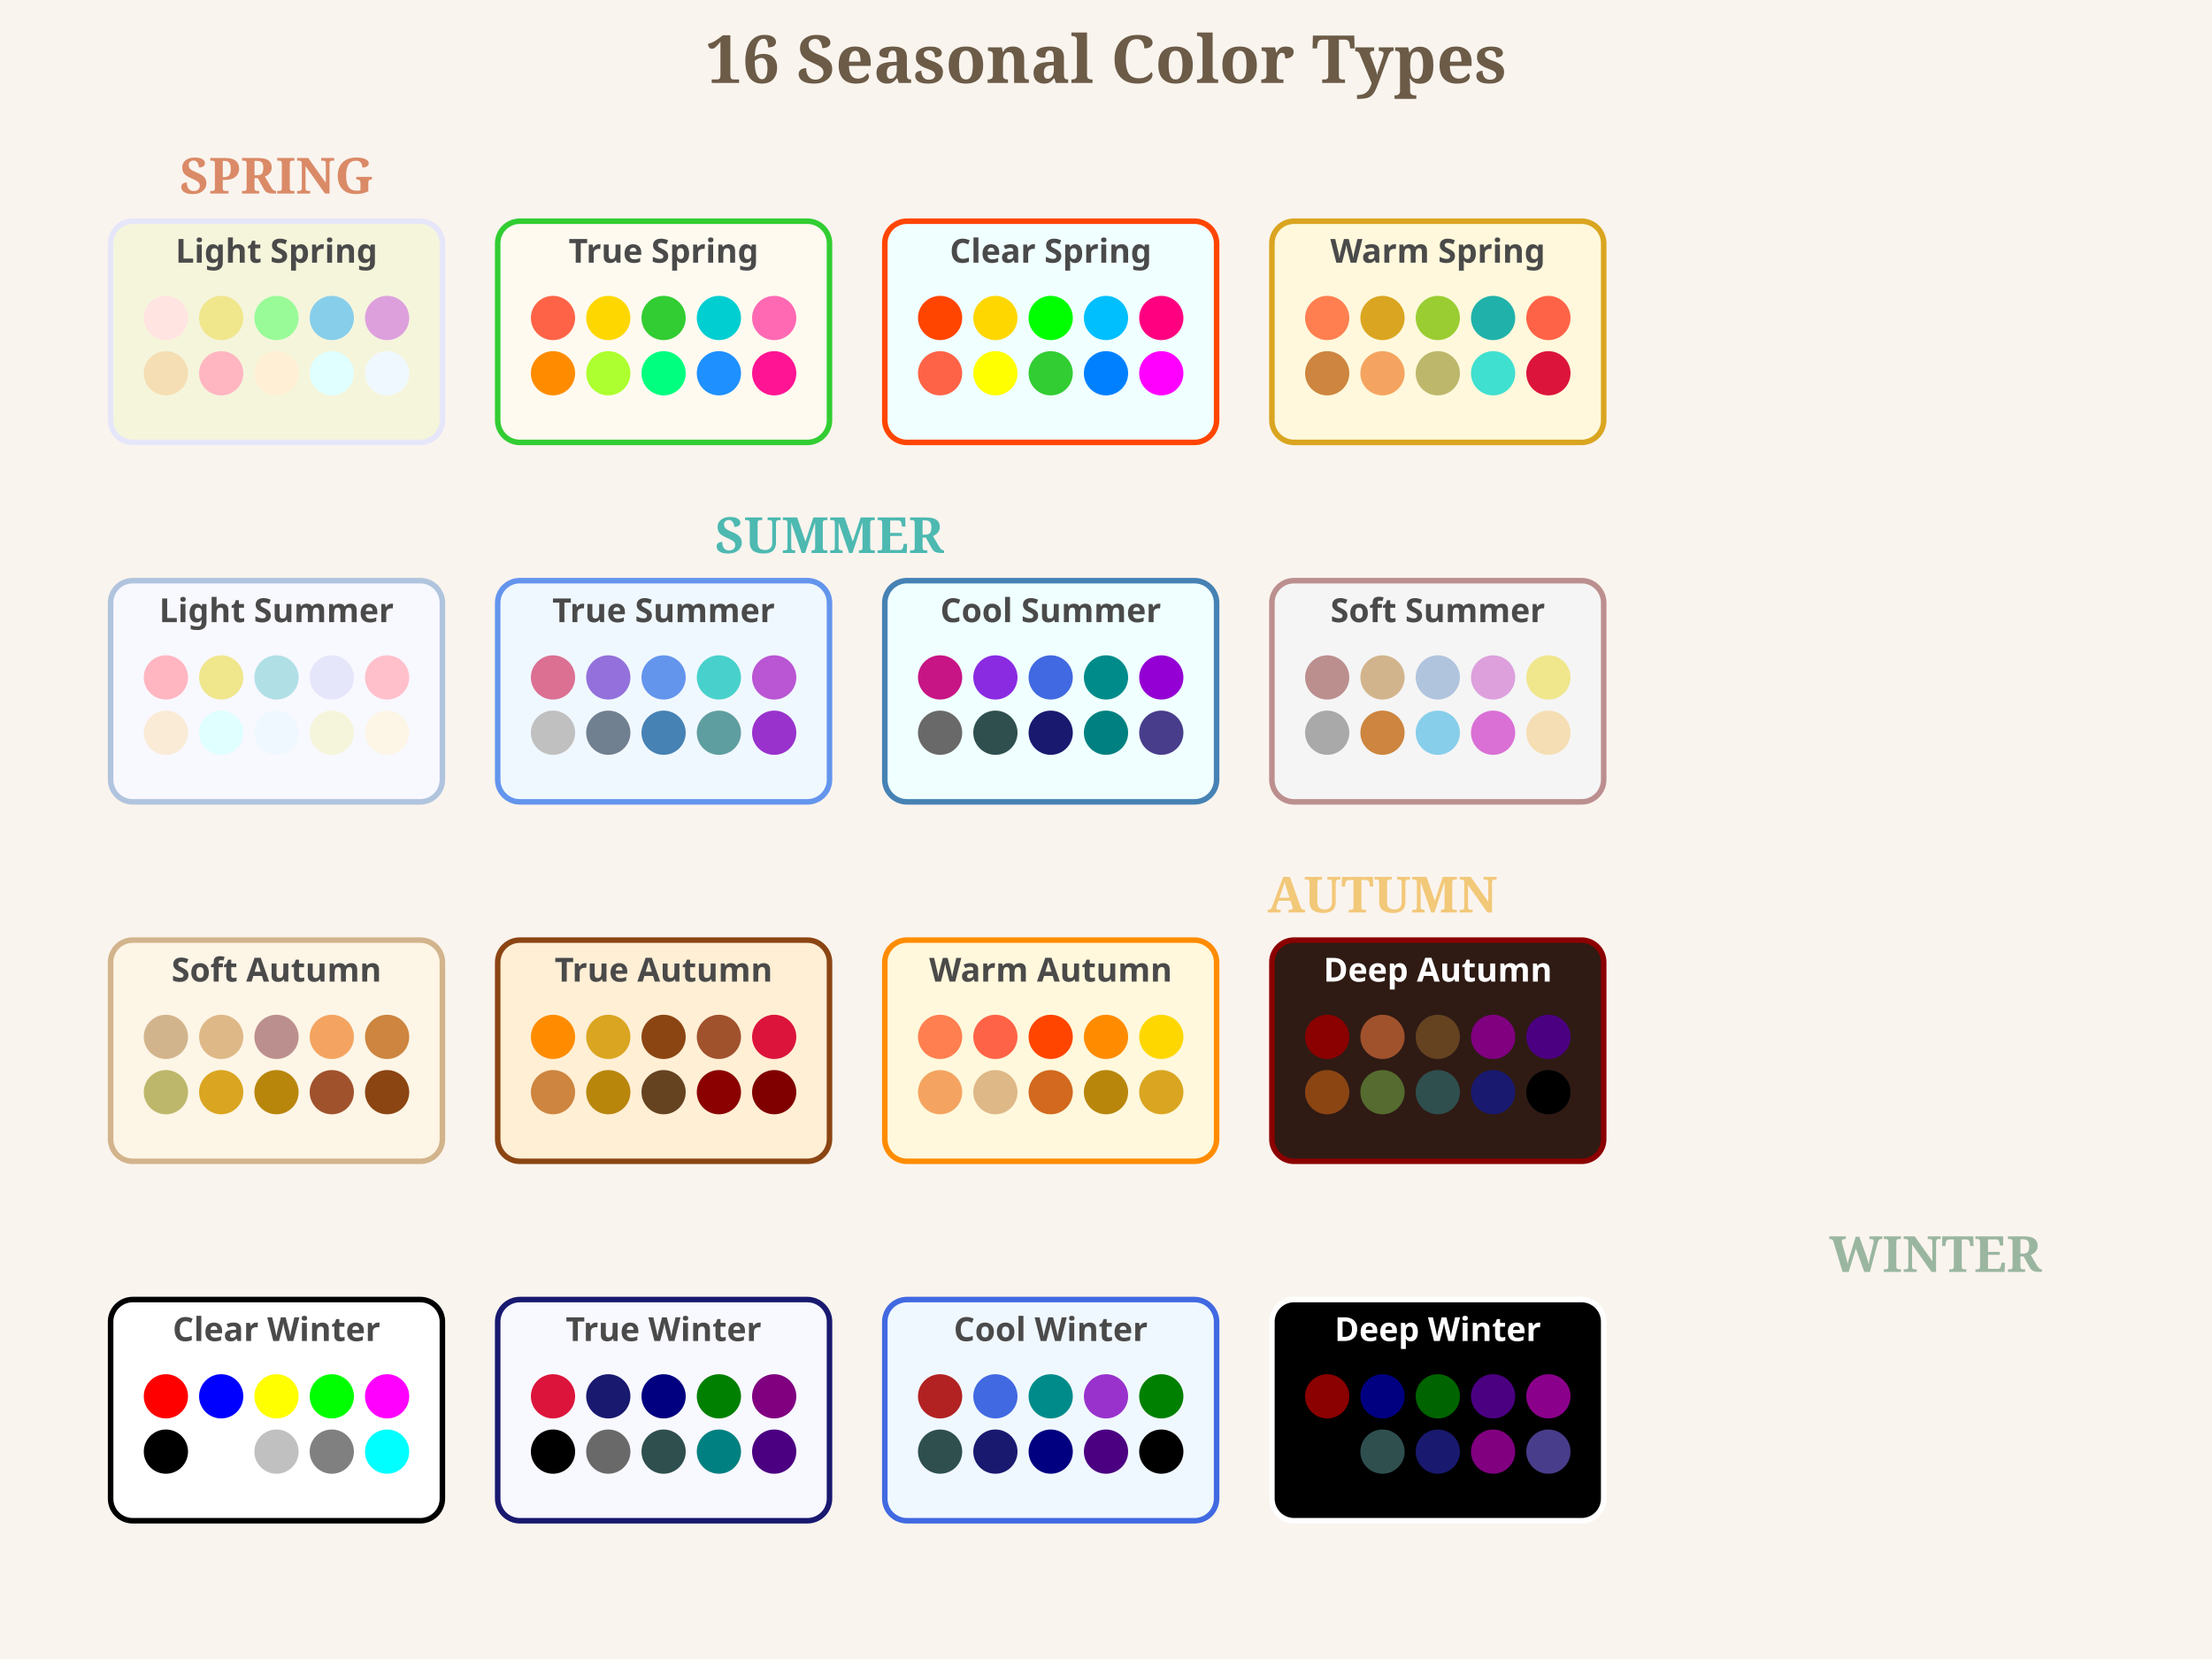
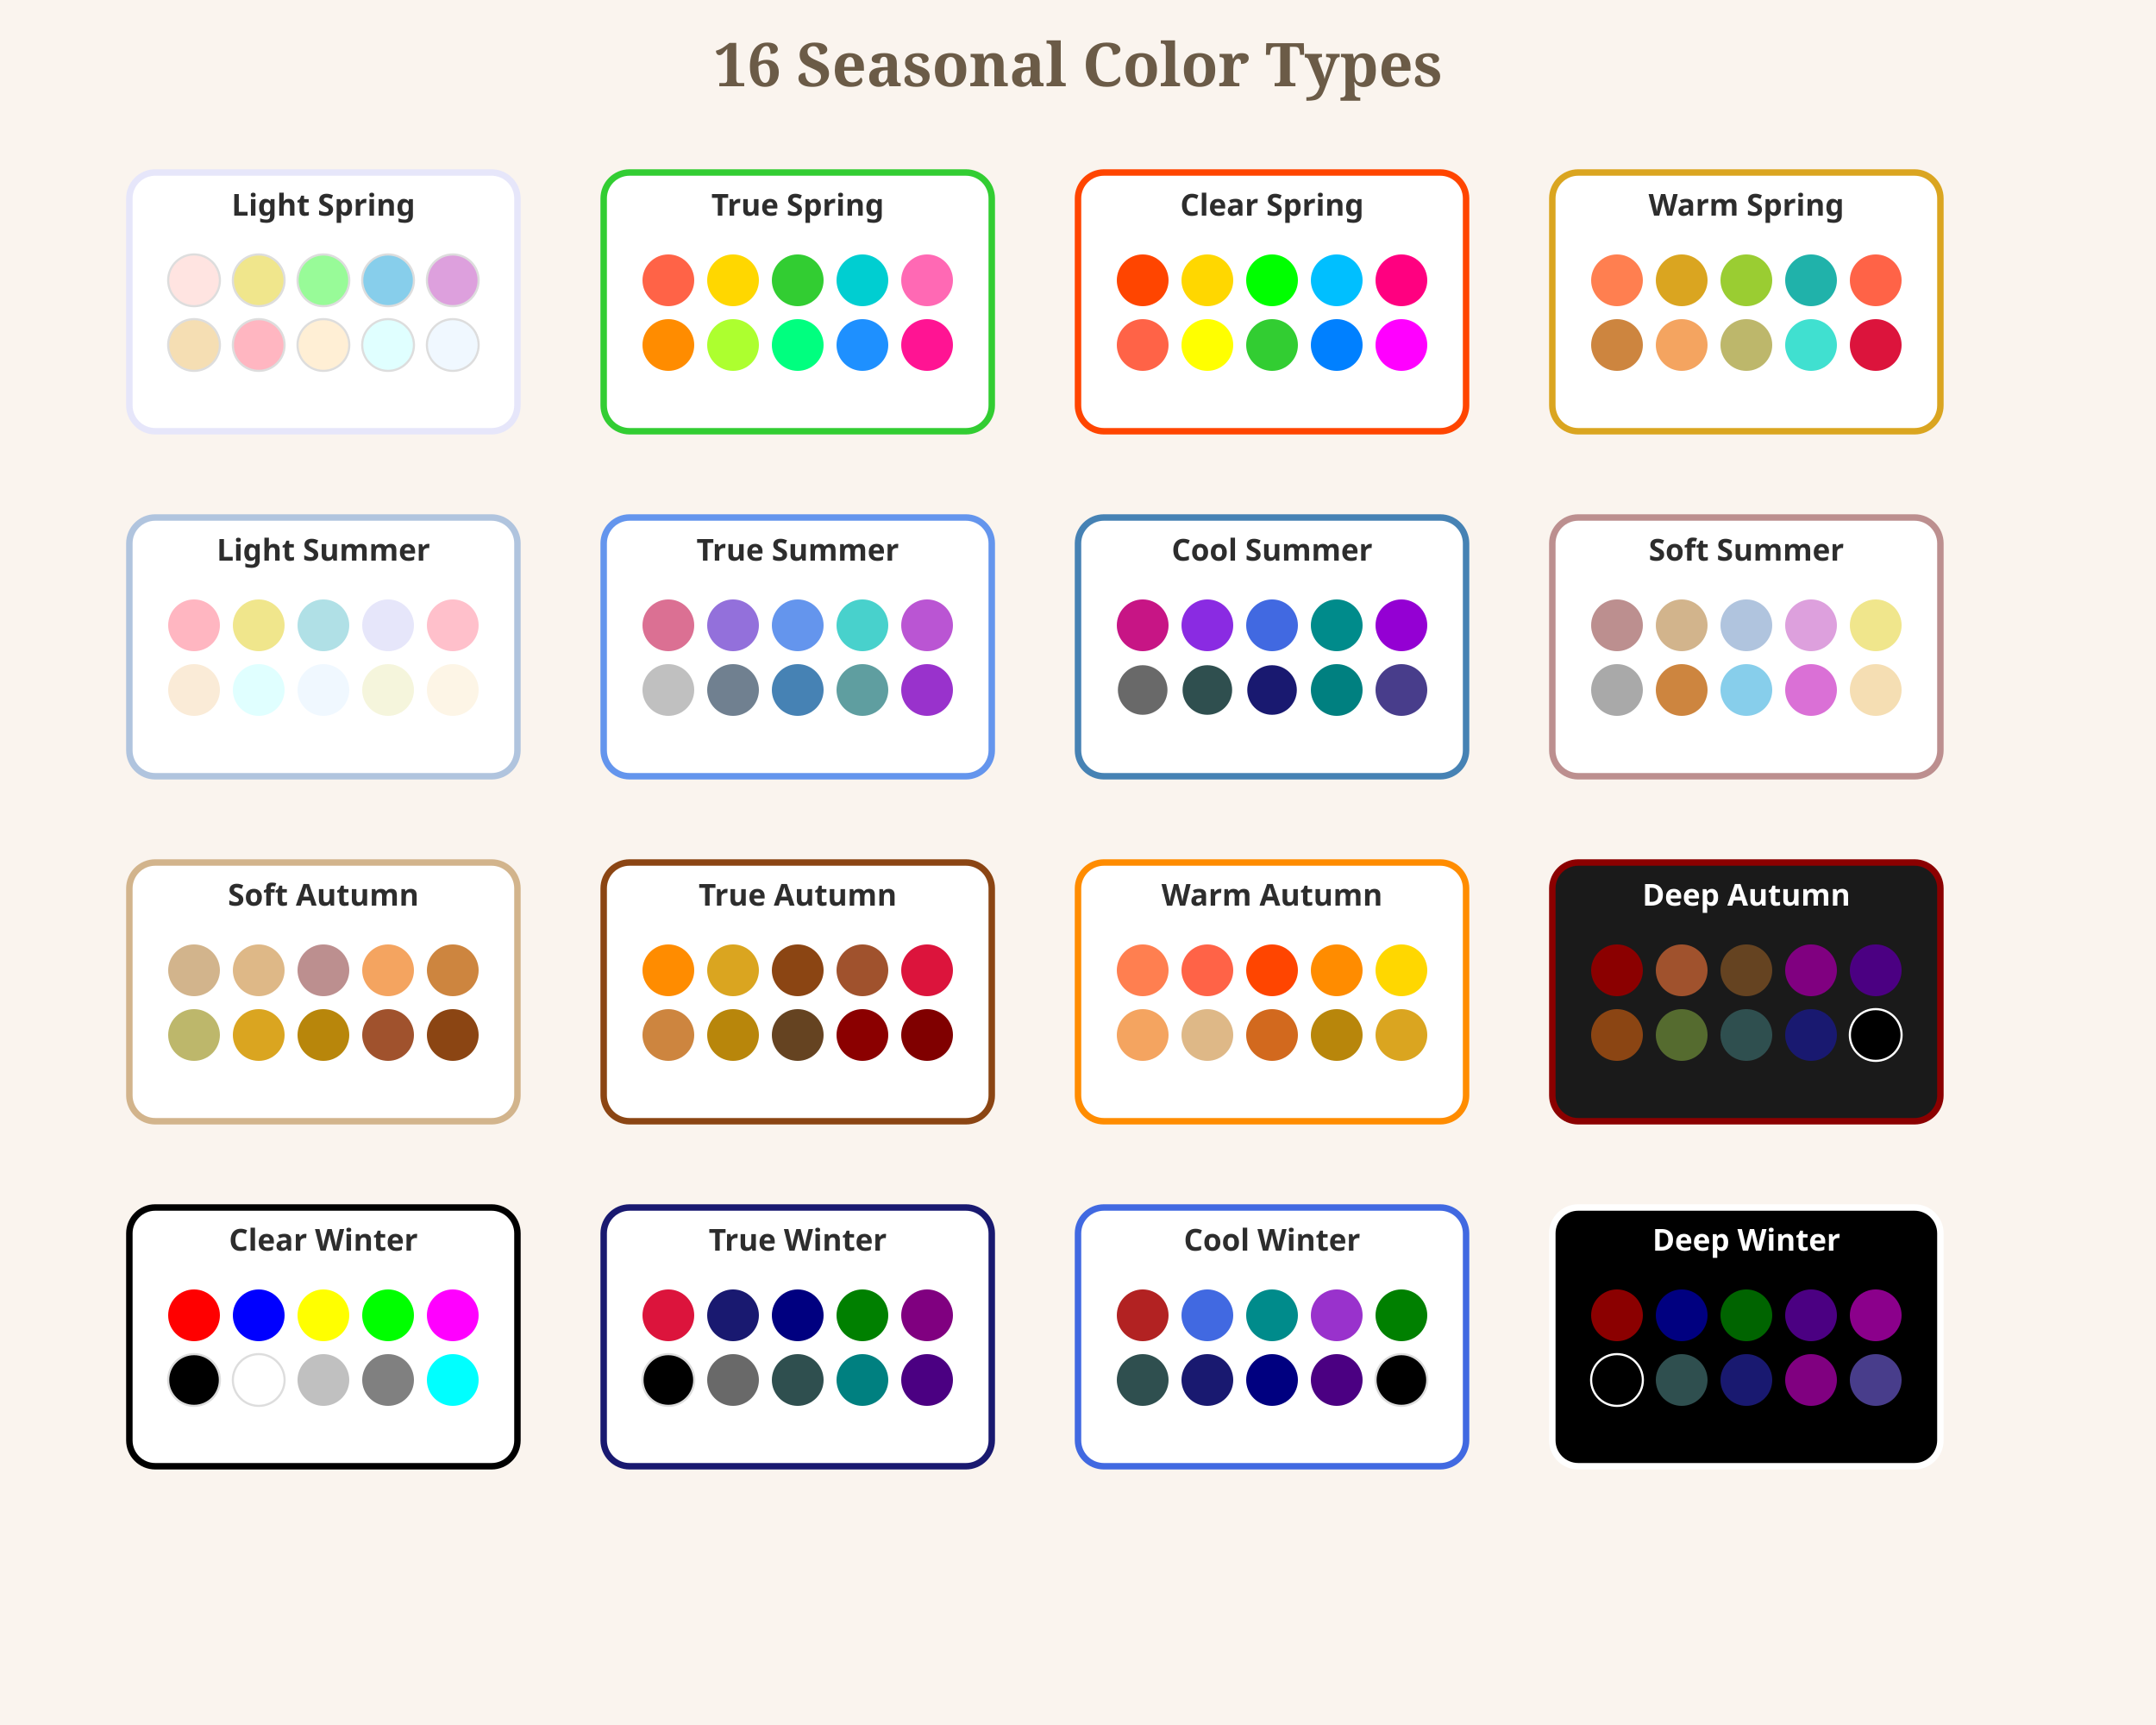
- <svg xmlns="http://www.w3.org/2000/svg" width="800" height="600" viewBox="0 0 800 600">
-   <rect width="800" height="600" fill="#FAF4EE" />
-   <text x="400" y="30" text-anchor="middle" font-family="serif" font-size="24" font-weight="bold" fill="#6B5B47">16 Seasonal Color Types</text>
-   <text x="100" y="70" text-anchor="middle" font-family="serif" font-size="18" font-weight="bold" fill="#DA8A67">SPRING</text>
-   <g transform="translate(40, 80)">
-     <rect x="0" y="0" width="120" height="80" fill="#F5F5DC" stroke="#E6E6FA" stroke-width="2" rx="8" />
-     <text x="60" y="15" text-anchor="middle" font-family="sans-serif" font-size="12" font-weight="bold" fill="#4A4A4A">Light Spring</text>
-     <circle cx="20" cy="35" r="8" fill="#FFE4E1" />
-     <circle cx="40" cy="35" r="8" fill="#F0E68C" />
-     <circle cx="60" cy="35" r="8" fill="#98FB98" />
-     <circle cx="80" cy="35" r="8" fill="#87CEEB" />
-     <circle cx="100" cy="35" r="8" fill="#DDA0DD" />
-     <circle cx="20" cy="55" r="8" fill="#F5DEB3" />
-     <circle cx="40" cy="55" r="8" fill="#FFB6C1" />
-     <circle cx="60" cy="55" r="8" fill="#FFEFD5" />
-     <circle cx="80" cy="55" r="8" fill="#E0FFFF" />
-     <circle cx="100" cy="55" r="8" fill="#F0F8FF" />
-   </g>
-   <g transform="translate(180, 80)">
-     <rect x="0" y="0" width="120" height="80" fill="#FFFAF0" stroke="#32CD32" stroke-width="2" rx="8" />
-     <text x="60" y="15" text-anchor="middle" font-family="sans-serif" font-size="12" font-weight="bold" fill="#4A4A4A">True Spring</text>
-     <circle cx="20" cy="35" r="8" fill="#FF6347" />
-     <circle cx="40" cy="35" r="8" fill="#FFD700" />
-     <circle cx="60" cy="35" r="8" fill="#32CD32" />
-     <circle cx="80" cy="35" r="8" fill="#00CED1" />
-     <circle cx="100" cy="35" r="8" fill="#FF69B4" />
-     <circle cx="20" cy="55" r="8" fill="#FF8C00" />
-     <circle cx="40" cy="55" r="8" fill="#ADFF2F" />
-     <circle cx="60" cy="55" r="8" fill="#00FF7F" />
-     <circle cx="80" cy="55" r="8" fill="#1E90FF" />
-     <circle cx="100" cy="55" r="8" fill="#FF1493" />
-   </g>
-   <g transform="translate(320, 80)">
-     <rect x="0" y="0" width="120" height="80" fill="#F0FFFF" stroke="#FF4500" stroke-width="2" rx="8" />
-     <text x="60" y="15" text-anchor="middle" font-family="sans-serif" font-size="12" font-weight="bold" fill="#4A4A4A">Clear Spring</text>
-     <circle cx="20" cy="35" r="8" fill="#FF4500" />
-     <circle cx="40" cy="35" r="8" fill="#FFD700" />
-     <circle cx="60" cy="35" r="8" fill="#00FF00" />
-     <circle cx="80" cy="35" r="8" fill="#00BFFF" />
-     <circle cx="100" cy="35" r="8" fill="#FF0080" />
-     <circle cx="20" cy="55" r="8" fill="#FF6347" />
-     <circle cx="40" cy="55" r="8" fill="#FFFF00" />
-     <circle cx="60" cy="55" r="8" fill="#32CD32" />
-     <circle cx="80" cy="55" r="8" fill="#0080FF" />
-     <circle cx="100" cy="55" r="8" fill="#FF00FF" />
-   </g>
-   <g transform="translate(460, 80)">
-     <rect x="0" y="0" width="120" height="80" fill="#FFF8DC" stroke="#DAA520" stroke-width="2" rx="8" />
-     <text x="60" y="15" text-anchor="middle" font-family="sans-serif" font-size="12" font-weight="bold" fill="#4A4A4A">Warm Spring</text>
-     <circle cx="20" cy="35" r="8" fill="#FF7F50" />
-     <circle cx="40" cy="35" r="8" fill="#DAA520" />
-     <circle cx="60" cy="35" r="8" fill="#9ACD32" />
-     <circle cx="80" cy="35" r="8" fill="#20B2AA" />
-     <circle cx="100" cy="35" r="8" fill="#FF6347" />
-     <circle cx="20" cy="55" r="8" fill="#CD853F" />
-     <circle cx="40" cy="55" r="8" fill="#F4A460" />
-     <circle cx="60" cy="55" r="8" fill="#BDB76B" />
-     <circle cx="80" cy="55" r="8" fill="#40E0D0" />
-     <circle cx="100" cy="55" r="8" fill="#DC143C" />
-   </g>
-   <text x="300" y="200" text-anchor="middle" font-family="serif" font-size="18" font-weight="bold" fill="#4DB9B1">SUMMER</text>
-   <g transform="translate(40, 210)">
-     <rect x="0" y="0" width="120" height="80" fill="#F8F8FF" stroke="#B0C4DE" stroke-width="2" rx="8" />
-     <text x="60" y="15" text-anchor="middle" font-family="sans-serif" font-size="12" font-weight="bold" fill="#4A4A4A">Light Summer</text>
-     <circle cx="20" cy="35" r="8" fill="#FFB6C1" />
-     <circle cx="40" cy="35" r="8" fill="#F0E68C" />
-     <circle cx="60" cy="35" r="8" fill="#B0E0E6" />
-     <circle cx="80" cy="35" r="8" fill="#E6E6FA" />
-     <circle cx="100" cy="35" r="8" fill="#FFC0CB" />
-     <circle cx="20" cy="55" r="8" fill="#FAEBD7" />
-     <circle cx="40" cy="55" r="8" fill="#E0FFFF" />
-     <circle cx="60" cy="55" r="8" fill="#F0F8FF" />
-     <circle cx="80" cy="55" r="8" fill="#F5F5DC" />
-     <circle cx="100" cy="55" r="8" fill="#FDF5E6" />
-   </g>
-   <g transform="translate(180, 210)">
-     <rect x="0" y="0" width="120" height="80" fill="#F0F8FF" stroke="#6495ED" stroke-width="2" rx="8" />
-     <text x="60" y="15" text-anchor="middle" font-family="sans-serif" font-size="12" font-weight="bold" fill="#4A4A4A">True Summer</text>
-     <circle cx="20" cy="35" r="8" fill="#DB7093" />
-     <circle cx="40" cy="35" r="8" fill="#9370DB" />
-     <circle cx="60" cy="35" r="8" fill="#6495ED" />
-     <circle cx="80" cy="35" r="8" fill="#48D1CC" />
-     <circle cx="100" cy="35" r="8" fill="#BA55D3" />
-     <circle cx="20" cy="55" r="8" fill="#C0C0C0" />
-     <circle cx="40" cy="55" r="8" fill="#708090" />
-     <circle cx="60" cy="55" r="8" fill="#4682B4" />
-     <circle cx="80" cy="55" r="8" fill="#5F9EA0" />
-     <circle cx="100" cy="55" r="8" fill="#9932CC" />
-   </g>
-   <g transform="translate(320, 210)">
-     <rect x="0" y="0" width="120" height="80" fill="#F0FFFF" stroke="#4682B4" stroke-width="2" rx="8" />
-     <text x="60" y="15" text-anchor="middle" font-family="sans-serif" font-size="12" font-weight="bold" fill="#4A4A4A">Cool Summer</text>
-     <circle cx="20" cy="35" r="8" fill="#C71585" />
-     <circle cx="40" cy="35" r="8" fill="#8A2BE2" />
-     <circle cx="60" cy="35" r="8" fill="#4169E1" />
-     <circle cx="80" cy="35" r="8" fill="#008B8B" />
-     <circle cx="100" cy="35" r="8" fill="#9400D3" />
-     <circle cx="20" cy="55" r="8" fill="#696969" />
-     <circle cx="40" cy="55" r="8" fill="#2F4F4F" />
-     <circle cx="60" cy="55" r="8" fill="#191970" />
-     <circle cx="80" cy="55" r="8" fill="#008080" />
-     <circle cx="100" cy="55" r="8" fill="#483D8B" />
-   </g>
-   <g transform="translate(460, 210)">
-     <rect x="0" y="0" width="120" height="80" fill="#F5F5F5" stroke="#BC8F8F" stroke-width="2" rx="8" />
-     <text x="60" y="15" text-anchor="middle" font-family="sans-serif" font-size="12" font-weight="bold" fill="#4A4A4A">Soft Summer</text>
-     <circle cx="20" cy="35" r="8" fill="#BC8F8F" />
-     <circle cx="40" cy="35" r="8" fill="#D2B48C" />
-     <circle cx="60" cy="35" r="8" fill="#B0C4DE" />
-     <circle cx="80" cy="35" r="8" fill="#DDA0DD" />
-     <circle cx="100" cy="35" r="8" fill="#F0E68C" />
-     <circle cx="20" cy="55" r="8" fill="#A9A9A9" />
-     <circle cx="40" cy="55" r="8" fill="#CD853F" />
-     <circle cx="60" cy="55" r="8" fill="#87CEEB" />
-     <circle cx="80" cy="55" r="8" fill="#DA70D6" />
-     <circle cx="100" cy="55" r="8" fill="#F5DEB3" />
-   </g>
-   <text x="500" y="330" text-anchor="middle" font-family="serif" font-size="18" font-weight="bold" fill="#F2C879">AUTUMN</text>
-   <g transform="translate(40, 340)">
-     <rect x="0" y="0" width="120" height="80" fill="#FDF5E6" stroke="#D2B48C" stroke-width="2" rx="8" />
-     <text x="60" y="15" text-anchor="middle" font-family="sans-serif" font-size="12" font-weight="bold" fill="#4A4A4A">Soft Autumn</text>
-     <circle cx="20" cy="35" r="8" fill="#D2B48C" />
-     <circle cx="40" cy="35" r="8" fill="#DEB887" />
-     <circle cx="60" cy="35" r="8" fill="#BC8F8F" />
-     <circle cx="80" cy="35" r="8" fill="#F4A460" />
-     <circle cx="100" cy="35" r="8" fill="#CD853F" />
-     <circle cx="20" cy="55" r="8" fill="#BDB76B" />
-     <circle cx="40" cy="55" r="8" fill="#DAA520" />
-     <circle cx="60" cy="55" r="8" fill="#B8860B" />
-     <circle cx="80" cy="55" r="8" fill="#A0522D" />
-     <circle cx="100" cy="55" r="8" fill="#8B4513" />
-   </g>
-   <g transform="translate(180, 340)">
-     <rect x="0" y="0" width="120" height="80" fill="#FFEFD5" stroke="#8B4513" stroke-width="2" rx="8" />
-     <text x="60" y="15" text-anchor="middle" font-family="sans-serif" font-size="12" font-weight="bold" fill="#4A4A4A">True Autumn</text>
-     <circle cx="20" cy="35" r="8" fill="#FF8C00" />
-     <circle cx="40" cy="35" r="8" fill="#DAA520" />
-     <circle cx="60" cy="35" r="8" fill="#8B4513" />
-     <circle cx="80" cy="35" r="8" fill="#A0522D" />
-     <circle cx="100" cy="35" r="8" fill="#DC143C" />
-     <circle cx="20" cy="55" r="8" fill="#CD853F" />
-     <circle cx="40" cy="55" r="8" fill="#B8860B" />
-     <circle cx="60" cy="55" r="8" fill="#654321" />
-     <circle cx="80" cy="55" r="8" fill="#8B0000" />
-     <circle cx="100" cy="55" r="8" fill="#800000" />
-   </g>
-   <g transform="translate(320, 340)">
-     <rect x="0" y="0" width="120" height="80" fill="#FFF8DC" stroke="#FF8C00" stroke-width="2" rx="8" />
-     <text x="60" y="15" text-anchor="middle" font-family="sans-serif" font-size="12" font-weight="bold" fill="#4A4A4A">Warm Autumn</text>
-     <circle cx="20" cy="35" r="8" fill="#FF7F50" />
-     <circle cx="40" cy="35" r="8" fill="#FF6347" />
-     <circle cx="60" cy="35" r="8" fill="#FF4500" />
-     <circle cx="80" cy="35" r="8" fill="#FF8C00" />
-     <circle cx="100" cy="35" r="8" fill="#FFD700" />
-     <circle cx="20" cy="55" r="8" fill="#F4A460" />
-     <circle cx="40" cy="55" r="8" fill="#DEB887" />
-     <circle cx="60" cy="55" r="8" fill="#D2691E" />
-     <circle cx="80" cy="55" r="8" fill="#B8860B" />
-     <circle cx="100" cy="55" r="8" fill="#DAA520" />
-   </g>
-   <g transform="translate(460, 340)">
-     <rect x="0" y="0" width="120" height="80" fill="#2F1B14" stroke="#8B0000" stroke-width="2" rx="8" />
-     <text x="60" y="15" text-anchor="middle" font-family="sans-serif" font-size="12" font-weight="bold" fill="#FFFFFF">Deep Autumn</text>
-     <circle cx="20" cy="35" r="8" fill="#8B0000" />
-     <circle cx="40" cy="35" r="8" fill="#A0522D" />
-     <circle cx="60" cy="35" r="8" fill="#654321" />
-     <circle cx="80" cy="35" r="8" fill="#800080" />
-     <circle cx="100" cy="35" r="8" fill="#4B0082" />
-     <circle cx="20" cy="55" r="8" fill="#8B4513" />
-     <circle cx="40" cy="55" r="8" fill="#556B2F" />
-     <circle cx="60" cy="55" r="8" fill="#2F4F4F" />
-     <circle cx="80" cy="55" r="8" fill="#191970" />
-     <circle cx="100" cy="55" r="8" fill="#000000" />
-   </g>
-   <text x="700" y="460" text-anchor="middle" font-family="serif" font-size="18" font-weight="bold" fill="#9AB6A0">WINTER</text>
-   <g transform="translate(40, 470)">
-     <rect x="0" y="0" width="120" height="80" fill="#FFFFFF" stroke="#000000" stroke-width="2" rx="8" />
-     <text x="60" y="15" text-anchor="middle" font-family="sans-serif" font-size="12" font-weight="bold" fill="#4A4A4A">Clear Winter</text>
-     <circle cx="20" cy="35" r="8" fill="#FF0000" />
-     <circle cx="40" cy="35" r="8" fill="#0000FF" />
-     <circle cx="60" cy="35" r="8" fill="#FFFF00" />
-     <circle cx="80" cy="35" r="8" fill="#00FF00" />
-     <circle cx="100" cy="35" r="8" fill="#FF00FF" />
-     <circle cx="20" cy="55" r="8" fill="#000000" />
-     <circle cx="40" cy="55" r="8" fill="#FFFFFF" />
-     <circle cx="60" cy="55" r="8" fill="#C0C0C0" />
-     <circle cx="80" cy="55" r="8" fill="#808080" />
-     <circle cx="100" cy="55" r="8" fill="#00FFFF" />
-   </g>
-   <g transform="translate(180, 470)">
-     <rect x="0" y="0" width="120" height="80" fill="#F8F8FF" stroke="#191970" stroke-width="2" rx="8" />
-     <text x="60" y="15" text-anchor="middle" font-family="sans-serif" font-size="12" font-weight="bold" fill="#4A4A4A">True Winter</text>
-     <circle cx="20" cy="35" r="8" fill="#DC143C" />
-     <circle cx="40" cy="35" r="8" fill="#191970" />
-     <circle cx="60" cy="35" r="8" fill="#000080" />
-     <circle cx="80" cy="35" r="8" fill="#008000" />
-     <circle cx="100" cy="35" r="8" fill="#800080" />
-     <circle cx="20" cy="55" r="8" fill="#000000" />
-     <circle cx="40" cy="55" r="8" fill="#696969" />
-     <circle cx="60" cy="55" r="8" fill="#2F4F4F" />
-     <circle cx="80" cy="55" r="8" fill="#008080" />
-     <circle cx="100" cy="55" r="8" fill="#4B0082" />
-   </g>
-   <g transform="translate(320, 470)">
-     <rect x="0" y="0" width="120" height="80" fill="#F0F8FF" stroke="#4169E1" stroke-width="2" rx="8" />
-     <text x="60" y="15" text-anchor="middle" font-family="sans-serif" font-size="12" font-weight="bold" fill="#4A4A4A">Cool Winter</text>
-     <circle cx="20" cy="35" r="8" fill="#B22222" />
-     <circle cx="40" cy="35" r="8" fill="#4169E1" />
-     <circle cx="60" cy="35" r="8" fill="#008B8B" />
-     <circle cx="80" cy="35" r="8" fill="#9932CC" />
-     <circle cx="100" cy="35" r="8" fill="#008000" />
-     <circle cx="20" cy="55" r="8" fill="#2F4F4F" />
-     <circle cx="40" cy="55" r="8" fill="#191970" />
-     <circle cx="60" cy="55" r="8" fill="#000080" />
-     <circle cx="80" cy="55" r="8" fill="#4B0082" />
-     <circle cx="100" cy="55" r="8" fill="#000000" />
-   </g>
-   <g transform="translate(460, 470)">
-     <rect x="0" y="0" width="120" height="80" fill="#000000" stroke="#FFFFFF" stroke-width="2" rx="8" />
-     <text x="60" y="15" text-anchor="middle" font-family="sans-serif" font-size="12" font-weight="bold" fill="#FFFFFF">Deep Winter</text>
-     <circle cx="20" cy="35" r="8" fill="#8B0000" />
-     <circle cx="40" cy="35" r="8" fill="#000080" />
-     <circle cx="60" cy="35" r="8" fill="#006400" />
-     <circle cx="80" cy="35" r="8" fill="#4B0082" />
-     <circle cx="100" cy="35" r="8" fill="#8B008B" />
-     <circle cx="20" cy="55" r="8" fill="#000000" />
-     <circle cx="40" cy="55" r="8" fill="#2F4F4F" />
-     <circle cx="60" cy="55" r="8" fill="#191970" />
-     <circle cx="80" cy="55" r="8" fill="#800080" />
-     <circle cx="100" cy="55" r="8" fill="#483D8B" />
+ <svg xmlns="http://www.w3.org/2000/svg" width="1000" height="800" viewBox="0 0 1000 800">
+   <rect width="1000" height="800" fill="#FAF4EE" />
+   <text x="500" y="40" text-anchor="middle" font-family="serif" font-size="28" font-weight="bold" fill="#6B5B47">16 Seasonal Color Types</text>
+   <g transform="translate(60, 80)">
+     <rect x="0" y="0" width="180" height="120" fill="#FFFFFF" stroke="#E6E6FA" stroke-width="3" rx="12" />
+     <text x="90" y="20" text-anchor="middle" font-family="sans-serif" font-size="14" font-weight="bold" fill="#2D2D2D">Light Spring</text>
+     <circle cx="30" cy="50" r="12" fill="#FFE4E1" stroke="#DDD" stroke-width="1" />
+     <circle cx="60" cy="50" r="12" fill="#F0E68C" stroke="#DDD" stroke-width="1" />
+     <circle cx="90" cy="50" r="12" fill="#98FB98" stroke="#DDD" stroke-width="1" />
+     <circle cx="120" cy="50" r="12" fill="#87CEEB" stroke="#DDD" stroke-width="1" />
+     <circle cx="150" cy="50" r="12" fill="#DDA0DD" stroke="#DDD" stroke-width="1" />
+     <circle cx="30" cy="80" r="12" fill="#F5DEB3" stroke="#DDD" stroke-width="1" />
+     <circle cx="60" cy="80" r="12" fill="#FFB6C1" stroke="#DDD" stroke-width="1" />
+     <circle cx="90" cy="80" r="12" fill="#FFEFD5" stroke="#DDD" stroke-width="1" />
+     <circle cx="120" cy="80" r="12" fill="#E0FFFF" stroke="#DDD" stroke-width="1" />
+     <circle cx="150" cy="80" r="12" fill="#F0F8FF" stroke="#DDD" stroke-width="1" />
+   </g>
+   <g transform="translate(280, 80)">
+     <rect x="0" y="0" width="180" height="120" fill="#FFFFFF" stroke="#32CD32" stroke-width="3" rx="12" />
+     <text x="90" y="20" text-anchor="middle" font-family="sans-serif" font-size="14" font-weight="bold" fill="#2D2D2D">True Spring</text>
+     <circle cx="30" cy="50" r="12" fill="#FF6347" />
+     <circle cx="60" cy="50" r="12" fill="#FFD700" />
+     <circle cx="90" cy="50" r="12" fill="#32CD32" />
+     <circle cx="120" cy="50" r="12" fill="#00CED1" />
+     <circle cx="150" cy="50" r="12" fill="#FF69B4" />
+     <circle cx="30" cy="80" r="12" fill="#FF8C00" />
+     <circle cx="60" cy="80" r="12" fill="#ADFF2F" />
+     <circle cx="90" cy="80" r="12" fill="#00FF7F" />
+     <circle cx="120" cy="80" r="12" fill="#1E90FF" />
+     <circle cx="150" cy="80" r="12" fill="#FF1493" />
+   </g>
+   <g transform="translate(500, 80)">
+     <rect x="0" y="0" width="180" height="120" fill="#FFFFFF" stroke="#FF4500" stroke-width="3" rx="12" />
+     <text x="90" y="20" text-anchor="middle" font-family="sans-serif" font-size="14" font-weight="bold" fill="#2D2D2D">Clear Spring</text>
+     <circle cx="30" cy="50" r="12" fill="#FF4500" />
+     <circle cx="60" cy="50" r="12" fill="#FFD700" />
+     <circle cx="90" cy="50" r="12" fill="#00FF00" />
+     <circle cx="120" cy="50" r="12" fill="#00BFFF" />
+     <circle cx="150" cy="50" r="12" fill="#FF0080" />
+     <circle cx="30" cy="80" r="12" fill="#FF6347" />
+     <circle cx="60" cy="80" r="12" fill="#FFFF00" />
+     <circle cx="90" cy="80" r="12" fill="#32CD32" />
+     <circle cx="120" cy="80" r="12" fill="#0080FF" />
+     <circle cx="150" cy="80" r="12" fill="#FF00FF" />
+   </g>
+   <g transform="translate(720, 80)">
+     <rect x="0" y="0" width="180" height="120" fill="#FFFFFF" stroke="#DAA520" stroke-width="3" rx="12" />
+     <text x="90" y="20" text-anchor="middle" font-family="sans-serif" font-size="14" font-weight="bold" fill="#2D2D2D">Warm Spring</text>
+     <circle cx="30" cy="50" r="12" fill="#FF7F50" />
+     <circle cx="60" cy="50" r="12" fill="#DAA520" />
+     <circle cx="90" cy="50" r="12" fill="#9ACD32" />
+     <circle cx="120" cy="50" r="12" fill="#20B2AA" />
+     <circle cx="150" cy="50" r="12" fill="#FF6347" />
+     <circle cx="30" cy="80" r="12" fill="#CD853F" />
+     <circle cx="60" cy="80" r="12" fill="#F4A460" />
+     <circle cx="90" cy="80" r="12" fill="#BDB76B" />
+     <circle cx="120" cy="80" r="12" fill="#40E0D0" />
+     <circle cx="150" cy="80" r="12" fill="#DC143C" />
+   </g>
+   <g transform="translate(60, 240)">
+     <rect x="0" y="0" width="180" height="120" fill="#FFFFFF" stroke="#B0C4DE" stroke-width="3" rx="12" />
+     <text x="90" y="20" text-anchor="middle" font-family="sans-serif" font-size="14" font-weight="bold" fill="#2D2D2D">Light Summer</text>
+     <circle cx="30" cy="50" r="12" fill="#FFB6C1" />
+     <circle cx="60" cy="50" r="12" fill="#F0E68C" />
+     <circle cx="90" cy="50" r="12" fill="#B0E0E6" />
+     <circle cx="120" cy="50" r="12" fill="#E6E6FA" />
+     <circle cx="150" cy="50" r="12" fill="#FFC0CB" />
+     <circle cx="30" cy="80" r="12" fill="#FAEBD7" />
+     <circle cx="60" cy="80" r="12" fill="#E0FFFF" />
+     <circle cx="90" cy="80" r="12" fill="#F0F8FF" />
+     <circle cx="120" cy="80" r="12" fill="#F5F5DC" />
+     <circle cx="150" cy="80" r="12" fill="#FDF5E6" />
+   </g>
+   <g transform="translate(280, 240)">
+     <rect x="0" y="0" width="180" height="120" fill="#FFFFFF" stroke="#6495ED" stroke-width="3" rx="12" />
+     <text x="90" y="20" text-anchor="middle" font-family="sans-serif" font-size="14" font-weight="bold" fill="#2D2D2D">True Summer</text>
+     <circle cx="30" cy="50" r="12" fill="#DB7093" />
+     <circle cx="60" cy="50" r="12" fill="#9370DB" />
+     <circle cx="90" cy="50" r="12" fill="#6495ED" />
+     <circle cx="120" cy="50" r="12" fill="#48D1CC" />
+     <circle cx="150" cy="50" r="12" fill="#BA55D3" />
+     <circle cx="30" cy="80" r="12" fill="#C0C0C0" />
+     <circle cx="60" cy="80" r="12" fill="#708090" />
+     <circle cx="90" cy="80" r="12" fill="#4682B4" />
+     <circle cx="120" cy="80" r="12" fill="#5F9EA0" />
+     <circle cx="150" cy="80" r="12" fill="#9932CC" />
+   </g>
+   <g transform="translate(500, 240)">
+     <rect x="0" y="0" width="180" height="120" fill="#FFFFFF" stroke="#4682B4" stroke-width="3" rx="12" />
+     <text x="90" y="20" text-anchor="middle" font-family="sans-serif" font-size="14" font-weight="bold" fill="#2D2D2D">Cool Summer</text>
+     <circle cx="30" cy="50" r="12" fill="#C71585" />
+     <circle cx="60" cy="50" r="12" fill="#8A2BE2" />
+     <circle cx="90" cy="50" r="12" fill="#4169E1" />
+     <circle cx="120" cy="50" r="12" fill="#008B8B" />
+     <circle cx="150" cy="50" r="12" fill="#9400D3" />
+     <circle cx="30" cy="80" r="12" fill="#696969" stroke="#FFF" stroke-width="1" />
+     <circle cx="60" cy="80" r="12" fill="#2F4F4F" stroke="#FFF" stroke-width="1" />
+     <circle cx="90" cy="80" r="12" fill="#191970" stroke="#FFF" stroke-width="1" />
+     <circle cx="120" cy="80" r="12" fill="#008080" />
+     <circle cx="150" cy="80" r="12" fill="#483D8B" />
+   </g>
+   <g transform="translate(720, 240)">
+     <rect x="0" y="0" width="180" height="120" fill="#FFFFFF" stroke="#BC8F8F" stroke-width="3" rx="12" />
+     <text x="90" y="20" text-anchor="middle" font-family="sans-serif" font-size="14" font-weight="bold" fill="#2D2D2D">Soft Summer</text>
+     <circle cx="30" cy="50" r="12" fill="#BC8F8F" />
+     <circle cx="60" cy="50" r="12" fill="#D2B48C" />
+     <circle cx="90" cy="50" r="12" fill="#B0C4DE" />
+     <circle cx="120" cy="50" r="12" fill="#DDA0DD" />
+     <circle cx="150" cy="50" r="12" fill="#F0E68C" />
+     <circle cx="30" cy="80" r="12" fill="#A9A9A9" />
+     <circle cx="60" cy="80" r="12" fill="#CD853F" />
+     <circle cx="90" cy="80" r="12" fill="#87CEEB" />
+     <circle cx="120" cy="80" r="12" fill="#DA70D6" />
+     <circle cx="150" cy="80" r="12" fill="#F5DEB3" />
+   </g>
+   <g transform="translate(60, 400)">
+     <rect x="0" y="0" width="180" height="120" fill="#FFFFFF" stroke="#D2B48C" stroke-width="3" rx="12" />
+     <text x="90" y="20" text-anchor="middle" font-family="sans-serif" font-size="14" font-weight="bold" fill="#2D2D2D">Soft Autumn</text>
+     <circle cx="30" cy="50" r="12" fill="#D2B48C" />
+     <circle cx="60" cy="50" r="12" fill="#DEB887" />
+     <circle cx="90" cy="50" r="12" fill="#BC8F8F" />
+     <circle cx="120" cy="50" r="12" fill="#F4A460" />
+     <circle cx="150" cy="50" r="12" fill="#CD853F" />
+     <circle cx="30" cy="80" r="12" fill="#BDB76B" />
+     <circle cx="60" cy="80" r="12" fill="#DAA520" />
+     <circle cx="90" cy="80" r="12" fill="#B8860B" />
+     <circle cx="120" cy="80" r="12" fill="#A0522D" />
+     <circle cx="150" cy="80" r="12" fill="#8B4513" />
+   </g>
+   <g transform="translate(280, 400)">
+     <rect x="0" y="0" width="180" height="120" fill="#FFFFFF" stroke="#8B4513" stroke-width="3" rx="12" />
+     <text x="90" y="20" text-anchor="middle" font-family="sans-serif" font-size="14" font-weight="bold" fill="#2D2D2D">True Autumn</text>
+     <circle cx="30" cy="50" r="12" fill="#FF8C00" />
+     <circle cx="60" cy="50" r="12" fill="#DAA520" />
+     <circle cx="90" cy="50" r="12" fill="#8B4513" />
+     <circle cx="120" cy="50" r="12" fill="#A0522D" />
+     <circle cx="150" cy="50" r="12" fill="#DC143C" />
+     <circle cx="30" cy="80" r="12" fill="#CD853F" />
+     <circle cx="60" cy="80" r="12" fill="#B8860B" />
+     <circle cx="90" cy="80" r="12" fill="#654321" />
+     <circle cx="120" cy="80" r="12" fill="#8B0000" />
+     <circle cx="150" cy="80" r="12" fill="#800000" />
+   </g>
+   <g transform="translate(500, 400)">
+     <rect x="0" y="0" width="180" height="120" fill="#FFFFFF" stroke="#FF8C00" stroke-width="3" rx="12" />
+     <text x="90" y="20" text-anchor="middle" font-family="sans-serif" font-size="14" font-weight="bold" fill="#2D2D2D">Warm Autumn</text>
+     <circle cx="30" cy="50" r="12" fill="#FF7F50" />
+     <circle cx="60" cy="50" r="12" fill="#FF6347" />
+     <circle cx="90" cy="50" r="12" fill="#FF4500" />
+     <circle cx="120" cy="50" r="12" fill="#FF8C00" />
+     <circle cx="150" cy="50" r="12" fill="#FFD700" />
+     <circle cx="30" cy="80" r="12" fill="#F4A460" />
+     <circle cx="60" cy="80" r="12" fill="#DEB887" />
+     <circle cx="90" cy="80" r="12" fill="#D2691E" />
+     <circle cx="120" cy="80" r="12" fill="#B8860B" />
+     <circle cx="150" cy="80" r="12" fill="#DAA520" />
+   </g>
+   <g transform="translate(720, 400)">
+     <rect x="0" y="0" width="180" height="120" fill="#1A1A1A" stroke="#8B0000" stroke-width="3" rx="12" />
+     <text x="90" y="20" text-anchor="middle" font-family="sans-serif" font-size="14" font-weight="bold" fill="#FFFFFF">Deep Autumn</text>
+     <circle cx="30" cy="50" r="12" fill="#8B0000" />
+     <circle cx="60" cy="50" r="12" fill="#A0522D" />
+     <circle cx="90" cy="50" r="12" fill="#654321" />
+     <circle cx="120" cy="50" r="12" fill="#800080" />
+     <circle cx="150" cy="50" r="12" fill="#4B0082" />
+     <circle cx="30" cy="80" r="12" fill="#8B4513" />
+     <circle cx="60" cy="80" r="12" fill="#556B2F" />
+     <circle cx="90" cy="80" r="12" fill="#2F4F4F" />
+     <circle cx="120" cy="80" r="12" fill="#191970" />
+     <circle cx="150" cy="80" r="12" fill="#000000" stroke="#FFF" stroke-width="1" />
+   </g>
+   <g transform="translate(60, 560)">
+     <rect x="0" y="0" width="180" height="120" fill="#FFFFFF" stroke="#000000" stroke-width="3" rx="12" />
+     <text x="90" y="20" text-anchor="middle" font-family="sans-serif" font-size="14" font-weight="bold" fill="#2D2D2D">Clear Winter</text>
+     <circle cx="30" cy="50" r="12" fill="#FF0000" />
+     <circle cx="60" cy="50" r="12" fill="#0000FF" />
+     <circle cx="90" cy="50" r="12" fill="#FFFF00" />
+     <circle cx="120" cy="50" r="12" fill="#00FF00" />
+     <circle cx="150" cy="50" r="12" fill="#FF00FF" />
+     <circle cx="30" cy="80" r="12" fill="#000000" stroke="#DDD" stroke-width="1" />
+     <circle cx="60" cy="80" r="12" fill="#FFFFFF" stroke="#DDD" stroke-width="1" />
+     <circle cx="90" cy="80" r="12" fill="#C0C0C0" />
+     <circle cx="120" cy="80" r="12" fill="#808080" />
+     <circle cx="150" cy="80" r="12" fill="#00FFFF" />
+   </g>
+   <g transform="translate(280, 560)">
+     <rect x="0" y="0" width="180" height="120" fill="#FFFFFF" stroke="#191970" stroke-width="3" rx="12" />
+     <text x="90" y="20" text-anchor="middle" font-family="sans-serif" font-size="14" font-weight="bold" fill="#2D2D2D">True Winter</text>
+     <circle cx="30" cy="50" r="12" fill="#DC143C" />
+     <circle cx="60" cy="50" r="12" fill="#191970" />
+     <circle cx="90" cy="50" r="12" fill="#000080" />
+     <circle cx="120" cy="50" r="12" fill="#008000" />
+     <circle cx="150" cy="50" r="12" fill="#800080" />
+     <circle cx="30" cy="80" r="12" fill="#000000" stroke="#DDD" stroke-width="1" />
+     <circle cx="60" cy="80" r="12" fill="#696969" />
+     <circle cx="90" cy="80" r="12" fill="#2F4F4F" />
+     <circle cx="120" cy="80" r="12" fill="#008080" />
+     <circle cx="150" cy="80" r="12" fill="#4B0082" />
+   </g>
+   <g transform="translate(500, 560)">
+     <rect x="0" y="0" width="180" height="120" fill="#FFFFFF" stroke="#4169E1" stroke-width="3" rx="12" />
+     <text x="90" y="20" text-anchor="middle" font-family="sans-serif" font-size="14" font-weight="bold" fill="#2D2D2D">Cool Winter</text>
+     <circle cx="30" cy="50" r="12" fill="#B22222" />
+     <circle cx="60" cy="50" r="12" fill="#4169E1" />
+     <circle cx="90" cy="50" r="12" fill="#008B8B" />
+     <circle cx="120" cy="50" r="12" fill="#9932CC" />
+     <circle cx="150" cy="50" r="12" fill="#008000" />
+     <circle cx="30" cy="80" r="12" fill="#2F4F4F" />
+     <circle cx="60" cy="80" r="12" fill="#191970" />
+     <circle cx="90" cy="80" r="12" fill="#000080" />
+     <circle cx="120" cy="80" r="12" fill="#4B0082" />
+     <circle cx="150" cy="80" r="12" fill="#000000" stroke="#DDD" stroke-width="1" />
+   </g>
+   <g transform="translate(720, 560)">
+     <rect x="0" y="0" width="180" height="120" fill="#000000" stroke="#FFFFFF" stroke-width="3" rx="12" />
+     <text x="90" y="20" text-anchor="middle" font-family="sans-serif" font-size="14" font-weight="bold" fill="#FFFFFF">Deep Winter</text>
+     <circle cx="30" cy="50" r="12" fill="#8B0000" />
+     <circle cx="60" cy="50" r="12" fill="#000080" />
+     <circle cx="90" cy="50" r="12" fill="#006400" />
+     <circle cx="120" cy="50" r="12" fill="#4B0082" />
+     <circle cx="150" cy="50" r="12" fill="#8B008B" />
+     <circle cx="30" cy="80" r="12" fill="#000000" stroke="#FFF" stroke-width="1" />
+     <circle cx="60" cy="80" r="12" fill="#2F4F4F" />
+     <circle cx="90" cy="80" r="12" fill="#191970" />
+     <circle cx="120" cy="80" r="12" fill="#800080" />
+     <circle cx="150" cy="80" r="12" fill="#483D8B" />
  </g>
</svg>
